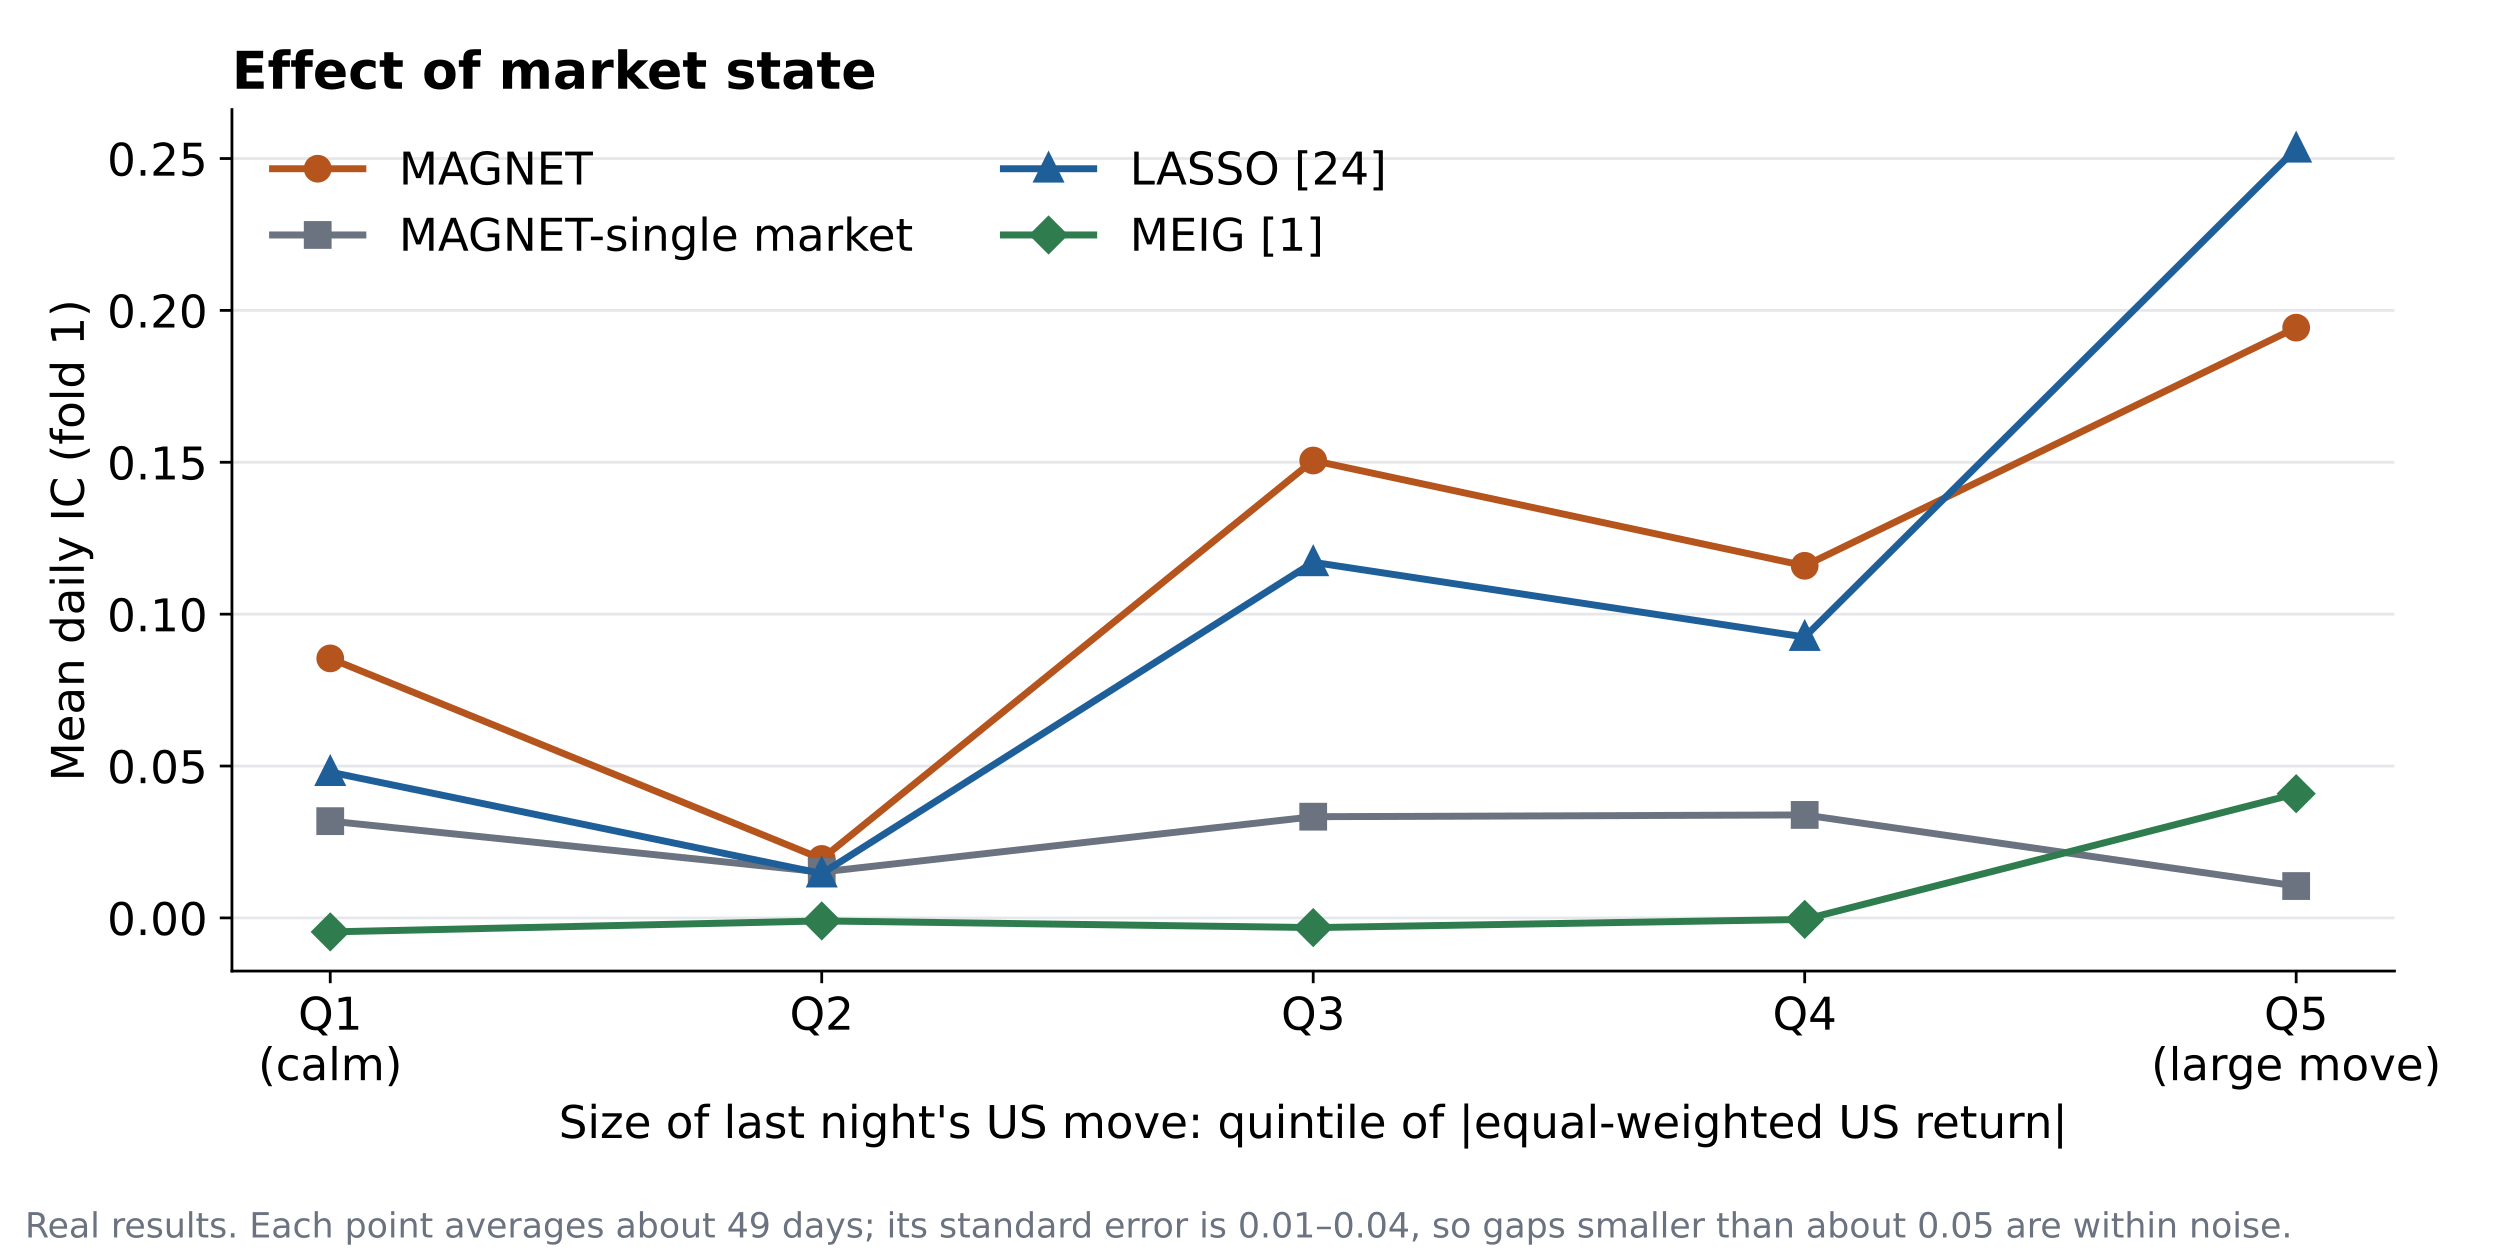
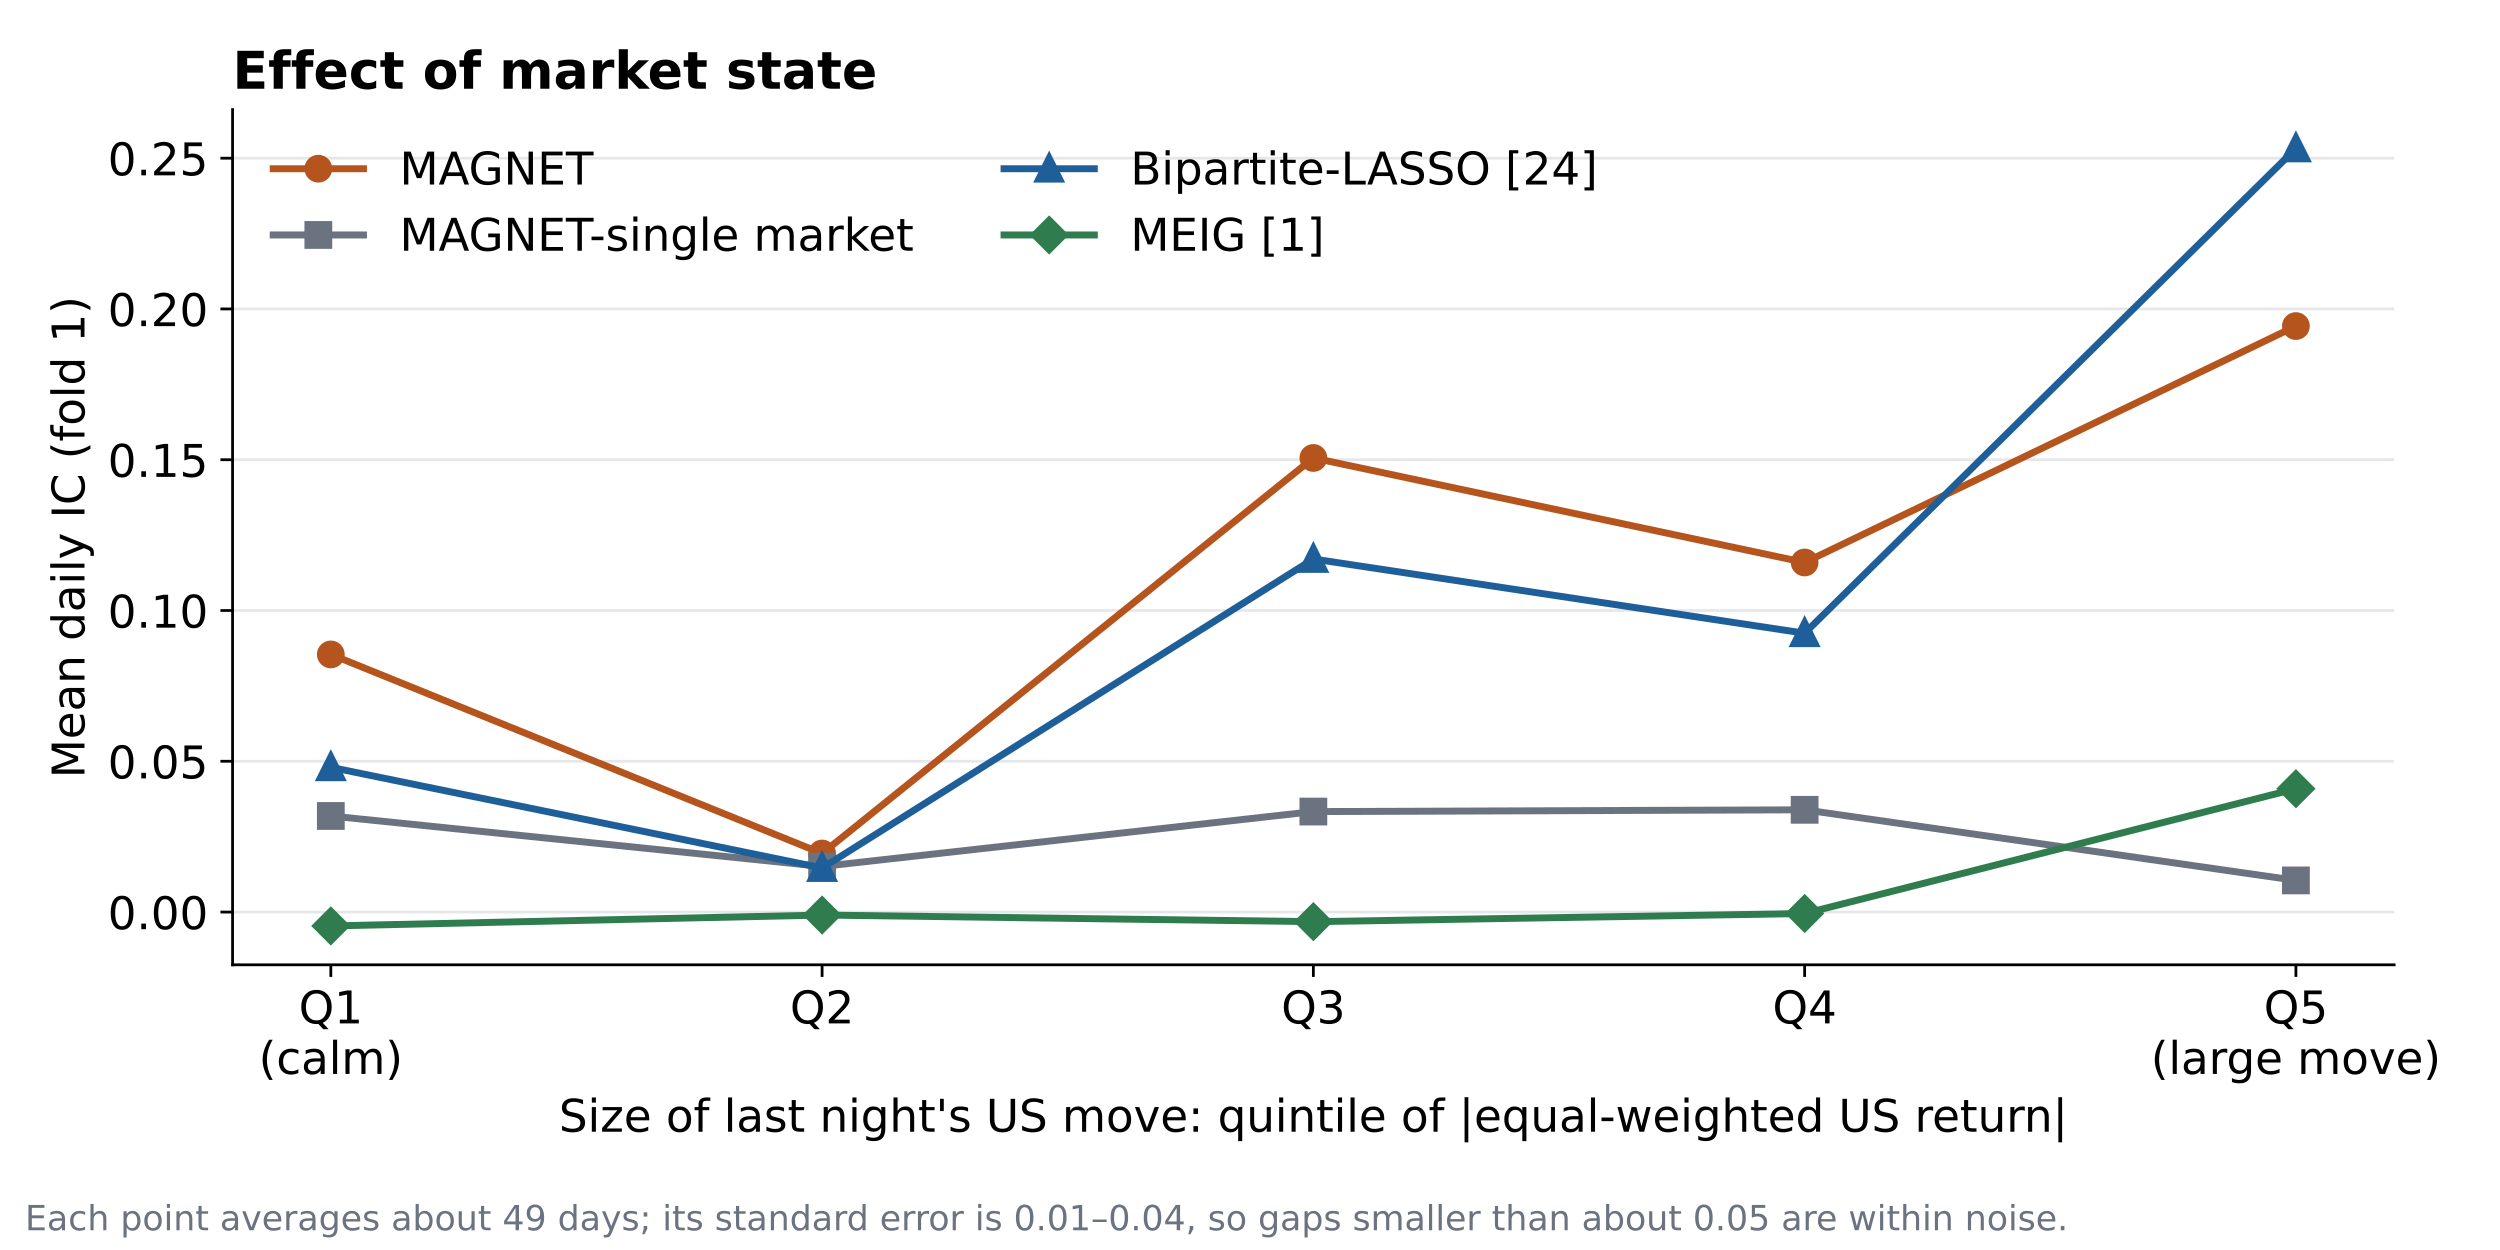
<svg xmlns="http://www.w3.org/2000/svg" xmlns:xlink="http://www.w3.org/1999/xlink" width="720pt" height="360pt" viewBox="0 0 720 360" version="1.1">
  <defs>
    <style type="text/css">*{stroke-linejoin: round; stroke-linecap: butt}</style>
  </defs>
  <g id="figure_1">
    <g id="patch_1">
      <path d="M 0 360  L 720 360  L 720 0  L 0 0  z " style="fill: #ffffff" />
    </g>
    <g id="axes_1">
      <g id="patch_2">
-         <path d="M 66.8 279.664  L 689.609 279.664  L 689.609 31.56  L 66.8 31.56  z " style="fill: #ffffff" />
+         <path d="M 66.98 277.864  L 689.519 277.864  L 689.519 31.56  L 66.98 31.56  z " style="fill: #ffffff" />
      </g>
      <g id="matplotlib.axis_1">
        <g id="xtick_1">
          <g id="line2d_1">
            <defs>
-               <path id="m5aac0a1160" d="M 0 0  L 0 3.5  " style="stroke: #000000; stroke-width: 0.8" />
+               <path id="m6ee8ff5f5d" d="M 0 0  L 0 3.5  " style="stroke: #000000; stroke-width: 0.8" />
            </defs>
            <g>
-               <use xlink:href="#m5aac0a1160" x="95.109" y="279.664" style="stroke: #000000; stroke-width: 0.8" />
+               <use xlink:href="#m6ee8ff5f5d" x="95.277" y="277.864" style="stroke: #000000; stroke-width: 0.8" />
            </g>
          </g>
          <g id="text_1">
-             <text style="font-size: 13px; font-family: 'DejaVu Sans'" transform="translate(85.85714 296.542)">Q1</text>
-             <text style="font-size: 13px; font-family: 'DejaVu Sans'" transform="translate(74.343 311.0991)">(calm)</text>
+             <text style="font-size: 13px; font-family: 'DejaVu Sans'" transform="translate(86.02487 294.742)">Q1</text>
+             <text style="font-size: 13px; font-family: 'DejaVu Sans'" transform="translate(74.51073 309.2991)">(calm)</text>
          </g>
        </g>
        <g id="xtick_2">
          <g id="line2d_2">
            <g>
-               <use xlink:href="#m5aac0a1160" x="236.657" y="279.664" style="stroke: #000000; stroke-width: 0.8" />
+               <use xlink:href="#m6ee8ff5f5d" x="236.763" y="277.864" style="stroke: #000000; stroke-width: 0.8" />
            </g>
          </g>
          <g id="text_2">
-             <text style="font-size: 13px; font-family: 'DejaVu Sans'; text-anchor: middle" x="236.657" y="296.542" transform="rotate(-0 236.6569 296.542)">Q2</text>
+             <text style="font-size: 13px; font-family: 'DejaVu Sans'; text-anchor: middle" x="236.763" y="294.742" transform="rotate(-0 236.7633 294.742)">Q2</text>
          </g>
        </g>
        <g id="xtick_3">
          <g id="line2d_3">
            <g>
-               <use xlink:href="#m5aac0a1160" x="378.204" y="279.664" style="stroke: #000000; stroke-width: 0.8" />
+               <use xlink:href="#m6ee8ff5f5d" x="378.249" y="277.864" style="stroke: #000000; stroke-width: 0.8" />
            </g>
          </g>
          <g id="text_3">
-             <text style="font-size: 13px; font-family: 'DejaVu Sans'; text-anchor: middle" x="378.204" y="296.542" transform="rotate(-0 378.2043 296.542)">Q3</text>
+             <text style="font-size: 13px; font-family: 'DejaVu Sans'; text-anchor: middle" x="378.249" y="294.742" transform="rotate(-0 378.2493 294.742)">Q3</text>
          </g>
        </g>
        <g id="xtick_4">
          <g id="line2d_4">
            <g>
-               <use xlink:href="#m5aac0a1160" x="519.752" y="279.664" style="stroke: #000000; stroke-width: 0.8" />
+               <use xlink:href="#m6ee8ff5f5d" x="519.735" y="277.864" style="stroke: #000000; stroke-width: 0.8" />
            </g>
          </g>
          <g id="text_4">
-             <text style="font-size: 13px; font-family: 'DejaVu Sans'; text-anchor: middle" x="519.752" y="296.542" transform="rotate(-0 519.7517 296.542)">Q4</text>
+             <text style="font-size: 13px; font-family: 'DejaVu Sans'; text-anchor: middle" x="519.735" y="294.742" transform="rotate(-0 519.7354 294.742)">Q4</text>
          </g>
        </g>
        <g id="xtick_5">
          <g id="line2d_5">
            <g>
-               <use xlink:href="#m5aac0a1160" x="661.299" y="279.664" style="stroke: #000000; stroke-width: 0.8" />
+               <use xlink:href="#m6ee8ff5f5d" x="661.221" y="277.864" style="stroke: #000000; stroke-width: 0.8" />
            </g>
          </g>
          <g id="text_5">
-             <text style="font-size: 13px; font-family: 'DejaVu Sans'" transform="translate(652.0468 296.542)">Q5</text>
-             <text style="font-size: 13px; font-family: 'DejaVu Sans'" transform="translate(619.5326 311.0991)">(large move)</text>
+             <text style="font-size: 13px; font-family: 'DejaVu Sans'" transform="translate(651.9691 294.742)">Q5</text>
+             <text style="font-size: 13px; font-family: 'DejaVu Sans'" transform="translate(619.4549 309.2991)">(large move)</text>
          </g>
        </g>
        <g id="text_6">
-           <text style="font-size: 13px; font-family: 'DejaVu Sans'; text-anchor: middle" x="378.204" y="327.738" transform="rotate(-0 378.2043 327.7376)">Size of last night's US move: quintile of |equal-weighted US return|</text>
+           <text style="font-size: 13px; font-family: 'DejaVu Sans'; text-anchor: middle" x="378.249" y="325.938" transform="rotate(-0 378.2493 325.9376)">Size of last night's US move: quintile of |equal-weighted US return|</text>
        </g>
      </g>
      <g id="matplotlib.axis_2">
        <g id="ytick_1">
          <g id="line2d_6">
-             <path d="M 66.8 264.357  L 689.609 264.357  " clip-path="url(#p07f0da45bc)" style="fill: none; stroke: #e5e7eb; stroke-width: 0.8; stroke-linecap: square" />
+             <path d="M 66.98 262.668  L 689.519 262.668  " clip-path="url(#p29a1bcfe1e)" style="fill: none; stroke: #e5e7eb; stroke-width: 0.8; stroke-linecap: square" />
          </g>
          <g id="line2d_7">
            <defs>
-               <path id="m9788f1ab45" d="M 0 0  L -3.5 0  " style="stroke: #000000; stroke-width: 0.8" />
+               <path id="mbe1c253404" d="M 0 0  L -3.5 0  " style="stroke: #000000; stroke-width: 0.8" />
            </defs>
            <g>
-               <use xlink:href="#m9788f1ab45" x="66.8" y="264.357" style="stroke: #000000; stroke-width: 0.8" />
+               <use xlink:href="#mbe1c253404" x="66.98" y="262.668" style="stroke: #000000; stroke-width: 0.8" />
            </g>
          </g>
          <g id="text_7">
-             <text style="font-size: 13px; font-family: 'DejaVu Sans'; text-anchor: end" x="59.8" y="269.296" transform="rotate(-0 59.8 269.2959)">0.00</text>
+             <text style="font-size: 13px; font-family: 'DejaVu Sans'; text-anchor: end" x="59.98" y="267.607" transform="rotate(-0 59.98 267.607)">0.00</text>
          </g>
        </g>
        <g id="ytick_2">
          <g id="line2d_8">
-             <path d="M 66.8 220.618  L 689.609 220.618  " clip-path="url(#p07f0da45bc)" style="fill: none; stroke: #e5e7eb; stroke-width: 0.8; stroke-linecap: square" />
+             <path d="M 66.98 219.246  L 689.519 219.246  " clip-path="url(#p29a1bcfe1e)" style="fill: none; stroke: #e5e7eb; stroke-width: 0.8; stroke-linecap: square" />
          </g>
          <g id="line2d_9">
            <g>
-               <use xlink:href="#m9788f1ab45" x="66.8" y="220.618" style="stroke: #000000; stroke-width: 0.8" />
+               <use xlink:href="#mbe1c253404" x="66.98" y="219.246" style="stroke: #000000; stroke-width: 0.8" />
            </g>
          </g>
          <g id="text_8">
-             <text style="font-size: 13px; font-family: 'DejaVu Sans'; text-anchor: end" x="59.8" y="225.557" transform="rotate(-0 59.8 225.5565)">0.05</text>
+             <text style="font-size: 13px; font-family: 'DejaVu Sans'; text-anchor: end" x="59.98" y="224.185" transform="rotate(-0 59.98 224.1849)">0.05</text>
          </g>
        </g>
        <g id="ytick_3">
          <g id="line2d_10">
-             <path d="M 66.8 176.878  L 689.609 176.878  " clip-path="url(#p07f0da45bc)" style="fill: none; stroke: #e5e7eb; stroke-width: 0.8; stroke-linecap: square" />
+             <path d="M 66.98 175.824  L 689.519 175.824  " clip-path="url(#p29a1bcfe1e)" style="fill: none; stroke: #e5e7eb; stroke-width: 0.8; stroke-linecap: square" />
          </g>
          <g id="line2d_11">
            <g>
-               <use xlink:href="#m9788f1ab45" x="66.8" y="176.878" style="stroke: #000000; stroke-width: 0.8" />
+               <use xlink:href="#mbe1c253404" x="66.98" y="175.824" style="stroke: #000000; stroke-width: 0.8" />
            </g>
          </g>
          <g id="text_9">
-             <text style="font-size: 13px; font-family: 'DejaVu Sans'; text-anchor: end" x="59.8" y="181.817" transform="rotate(-0 59.8 181.8171)">0.10</text>
+             <text style="font-size: 13px; font-family: 'DejaVu Sans'; text-anchor: end" x="59.98" y="180.763" transform="rotate(-0 59.98 180.7628)">0.10</text>
          </g>
        </g>
        <g id="ytick_4">
          <g id="line2d_12">
-             <path d="M 66.8 133.139  L 689.609 133.139  " clip-path="url(#p07f0da45bc)" style="fill: none; stroke: #e5e7eb; stroke-width: 0.8; stroke-linecap: square" />
+             <path d="M 66.98 132.402  L 689.519 132.402  " clip-path="url(#p29a1bcfe1e)" style="fill: none; stroke: #e5e7eb; stroke-width: 0.8; stroke-linecap: square" />
          </g>
          <g id="line2d_13">
            <g>
-               <use xlink:href="#m9788f1ab45" x="66.8" y="133.139" style="stroke: #000000; stroke-width: 0.8" />
+               <use xlink:href="#mbe1c253404" x="66.98" y="132.402" style="stroke: #000000; stroke-width: 0.8" />
            </g>
          </g>
          <g id="text_10">
-             <text style="font-size: 13px; font-family: 'DejaVu Sans'; text-anchor: end" x="59.8" y="138.078" transform="rotate(-0 59.8 138.0777)">0.15</text>
+             <text style="font-size: 13px; font-family: 'DejaVu Sans'; text-anchor: end" x="59.98" y="137.341" transform="rotate(-0 59.98 137.3408)">0.15</text>
          </g>
        </g>
        <g id="ytick_5">
          <g id="line2d_14">
-             <path d="M 66.8 89.399  L 689.609 89.399  " clip-path="url(#p07f0da45bc)" style="fill: none; stroke: #e5e7eb; stroke-width: 0.8; stroke-linecap: square" />
+             <path d="M 66.98 88.98  L 689.519 88.98  " clip-path="url(#p29a1bcfe1e)" style="fill: none; stroke: #e5e7eb; stroke-width: 0.8; stroke-linecap: square" />
          </g>
          <g id="line2d_15">
            <g>
-               <use xlink:href="#m9788f1ab45" x="66.8" y="89.399" style="stroke: #000000; stroke-width: 0.8" />
+               <use xlink:href="#mbe1c253404" x="66.98" y="88.98" style="stroke: #000000; stroke-width: 0.8" />
            </g>
          </g>
          <g id="text_11">
-             <text style="font-size: 13px; font-family: 'DejaVu Sans'; text-anchor: end" x="59.8" y="94.338" transform="rotate(-0 59.8 94.33831)">0.20</text>
+             <text style="font-size: 13px; font-family: 'DejaVu Sans'; text-anchor: end" x="59.98" y="93.919" transform="rotate(-0 59.98 93.91869)">0.20</text>
          </g>
        </g>
        <g id="ytick_6">
          <g id="line2d_16">
-             <path d="M 66.8 45.66  L 689.609 45.66  " clip-path="url(#p07f0da45bc)" style="fill: none; stroke: #e5e7eb; stroke-width: 0.8; stroke-linecap: square" />
+             <path d="M 66.98 45.558  L 689.519 45.558  " clip-path="url(#p29a1bcfe1e)" style="fill: none; stroke: #e5e7eb; stroke-width: 0.8; stroke-linecap: square" />
          </g>
          <g id="line2d_17">
            <g>
-               <use xlink:href="#m9788f1ab45" x="66.8" y="45.66" style="stroke: #000000; stroke-width: 0.8" />
+               <use xlink:href="#mbe1c253404" x="66.98" y="45.558" style="stroke: #000000; stroke-width: 0.8" />
            </g>
          </g>
          <g id="text_12">
-             <text style="font-size: 13px; font-family: 'DejaVu Sans'; text-anchor: end" x="59.8" y="50.599" transform="rotate(-0 59.8 50.59892)">0.25</text>
+             <text style="font-size: 13px; font-family: 'DejaVu Sans'; text-anchor: end" x="59.98" y="50.497" transform="rotate(-0 59.98 50.49662)">0.25</text>
          </g>
        </g>
        <g id="text_13">
-           <text style="font-size: 13px; font-family: 'DejaVu Sans'; text-anchor: middle" x="24.151" y="155.612" transform="rotate(-90 24.15109 155.612)">Mean daily IC (fold 1)</text>
+           <text style="font-size: 13px; font-family: 'DejaVu Sans'; text-anchor: middle" x="24.331" y="154.712" transform="rotate(-90 24.33109 154.712)">Mean daily IC (fold 1)</text>
        </g>
      </g>
      <g id="line2d_18">
-         <path d="M 95.109 189.623  L 236.657 247.372  L 378.204 132.627  L 519.752 162.948  L 661.299 94.362  " clip-path="url(#p07f0da45bc)" style="fill: none; stroke: #b5541c; stroke-width: 2; stroke-linecap: square" />
-         <defs>
-           <path id="m0e4fc173b3" d="M 0 3  C 0.796 3 1.559 2.684 2.121 2.121  C 2.684 1.559 3 0.796 3 0  C 3 -0.796 2.684 -1.559 2.121 -2.121  C 1.559 -2.684 0.796 -3 0 -3  C -0.796 -3 -1.559 -2.684 -2.121 -2.121  C -2.684 -1.559 -3 -0.796 -3 0  C -3 0.796 -2.684 1.559 -2.121 2.121  C -1.559 2.684 -0.796 3 0 3  z " style="stroke: #b5541c; stroke-width: 2" />
-         </defs>
-         <g clip-path="url(#p07f0da45bc)">
-           <use xlink:href="#m0e4fc173b3" x="95.109" y="189.623" style="fill: #b5541c; stroke: #b5541c; stroke-width: 2" />
-           <use xlink:href="#m0e4fc173b3" x="236.657" y="247.372" style="fill: #b5541c; stroke: #b5541c; stroke-width: 2" />
-           <use xlink:href="#m0e4fc173b3" x="378.204" y="132.627" style="fill: #b5541c; stroke: #b5541c; stroke-width: 2" />
-           <use xlink:href="#m0e4fc173b3" x="519.752" y="162.948" style="fill: #b5541c; stroke: #b5541c; stroke-width: 2" />
-           <use xlink:href="#m0e4fc173b3" x="661.299" y="94.362" style="fill: #b5541c; stroke: #b5541c; stroke-width: 2" />
+         <path d="M 95.277 188.476  L 236.763 245.806  L 378.249 131.894  L 519.735 161.995  L 661.221 93.906  " clip-path="url(#p29a1bcfe1e)" style="fill: none; stroke: #b5541c; stroke-width: 2; stroke-linecap: square" />
+         <defs>
+           <path id="m29307a3eb6" d="M 0 3  C 0.796 3 1.559 2.684 2.121 2.121  C 2.684 1.559 3 0.796 3 0  C 3 -0.796 2.684 -1.559 2.121 -2.121  C 1.559 -2.684 0.796 -3 0 -3  C -0.796 -3 -1.559 -2.684 -2.121 -2.121  C -2.684 -1.559 -3 -0.796 -3 0  C -3 0.796 -2.684 1.559 -2.121 2.121  C -1.559 2.684 -0.796 3 0 3  z " style="stroke: #b5541c; stroke-width: 2" />
+         </defs>
+         <g clip-path="url(#p29a1bcfe1e)">
+           <use xlink:href="#m29307a3eb6" x="95.277" y="188.476" style="fill: #b5541c; stroke: #b5541c; stroke-width: 2" />
+           <use xlink:href="#m29307a3eb6" x="236.763" y="245.806" style="fill: #b5541c; stroke: #b5541c; stroke-width: 2" />
+           <use xlink:href="#m29307a3eb6" x="378.249" y="131.894" style="fill: #b5541c; stroke: #b5541c; stroke-width: 2" />
+           <use xlink:href="#m29307a3eb6" x="519.735" y="161.995" style="fill: #b5541c; stroke: #b5541c; stroke-width: 2" />
+           <use xlink:href="#m29307a3eb6" x="661.221" y="93.906" style="fill: #b5541c; stroke: #b5541c; stroke-width: 2" />
        </g>
      </g>
      <g id="line2d_19">
-         <path d="M 95.109 236.49  L 236.657 251.134  L 378.204 235.209  L 519.752 234.7  L 661.299 255.181  " clip-path="url(#p07f0da45bc)" style="fill: none; stroke: #6b7280; stroke-width: 2; stroke-linecap: square" />
-         <defs>
-           <path id="m4fab4f0914" d="M -3 3  L 3 3  L 3 -3  L -3 -3  z " style="stroke: #6b7280; stroke-width: 2; stroke-linejoin: miter" />
-         </defs>
-         <g clip-path="url(#p07f0da45bc)">
-           <use xlink:href="#m4fab4f0914" x="95.109" y="236.49" style="fill: #6b7280; stroke: #6b7280; stroke-width: 2; stroke-linejoin: miter" />
-           <use xlink:href="#m4fab4f0914" x="236.657" y="251.134" style="fill: #6b7280; stroke: #6b7280; stroke-width: 2; stroke-linejoin: miter" />
-           <use xlink:href="#m4fab4f0914" x="378.204" y="235.209" style="fill: #6b7280; stroke: #6b7280; stroke-width: 2; stroke-linejoin: miter" />
-           <use xlink:href="#m4fab4f0914" x="519.752" y="234.7" style="fill: #6b7280; stroke: #6b7280; stroke-width: 2; stroke-linejoin: miter" />
-           <use xlink:href="#m4fab4f0914" x="661.299" y="255.181" style="fill: #6b7280; stroke: #6b7280; stroke-width: 2; stroke-linejoin: miter" />
+         <path d="M 95.277 235.003  L 236.763 249.541  L 378.249 233.731  L 519.735 233.226  L 661.221 253.559  " clip-path="url(#p29a1bcfe1e)" style="fill: none; stroke: #6b7280; stroke-width: 2; stroke-linecap: square" />
+         <defs>
+           <path id="m7db9afa53c" d="M -3 3  L 3 3  L 3 -3  L -3 -3  z " style="stroke: #6b7280; stroke-width: 2; stroke-linejoin: miter" />
+         </defs>
+         <g clip-path="url(#p29a1bcfe1e)">
+           <use xlink:href="#m7db9afa53c" x="95.277" y="235.003" style="fill: #6b7280; stroke: #6b7280; stroke-width: 2; stroke-linejoin: miter" />
+           <use xlink:href="#m7db9afa53c" x="236.763" y="249.541" style="fill: #6b7280; stroke: #6b7280; stroke-width: 2; stroke-linejoin: miter" />
+           <use xlink:href="#m7db9afa53c" x="378.249" y="233.731" style="fill: #6b7280; stroke: #6b7280; stroke-width: 2; stroke-linejoin: miter" />
+           <use xlink:href="#m7db9afa53c" x="519.735" y="233.226" style="fill: #6b7280; stroke: #6b7280; stroke-width: 2; stroke-linejoin: miter" />
+           <use xlink:href="#m7db9afa53c" x="661.221" y="253.559" style="fill: #6b7280; stroke: #6b7280; stroke-width: 2; stroke-linejoin: miter" />
        </g>
      </g>
      <g id="line2d_20">
-         <path d="M 95.109 222.374  L 236.657 251.588  L 378.204 161.94  L 519.752 183.474  L 661.299 42.837  " clip-path="url(#p07f0da45bc)" style="fill: none; stroke: #1f5f99; stroke-width: 2; stroke-linecap: square" />
-         <defs>
-           <path id="md84ce3a8a8" d="M 0 -3  L -3 3  L 3 3  z " style="stroke: #1f5f99; stroke-width: 2; stroke-linejoin: miter" />
-         </defs>
-         <g clip-path="url(#p07f0da45bc)">
-           <use xlink:href="#md84ce3a8a8" x="95.109" y="222.374" style="fill: #1f5f99; stroke: #1f5f99; stroke-width: 2; stroke-linejoin: miter" />
-           <use xlink:href="#md84ce3a8a8" x="236.657" y="251.588" style="fill: #1f5f99; stroke: #1f5f99; stroke-width: 2; stroke-linejoin: miter" />
-           <use xlink:href="#md84ce3a8a8" x="378.204" y="161.94" style="fill: #1f5f99; stroke: #1f5f99; stroke-width: 2; stroke-linejoin: miter" />
-           <use xlink:href="#md84ce3a8a8" x="519.752" y="183.474" style="fill: #1f5f99; stroke: #1f5f99; stroke-width: 2; stroke-linejoin: miter" />
-           <use xlink:href="#md84ce3a8a8" x="661.299" y="42.837" style="fill: #1f5f99; stroke: #1f5f99; stroke-width: 2; stroke-linejoin: miter" />
+         <path d="M 95.277 220.99  L 236.763 249.992  L 378.249 160.994  L 519.735 182.372  L 661.221 42.756  " clip-path="url(#p29a1bcfe1e)" style="fill: none; stroke: #1f5f99; stroke-width: 2; stroke-linecap: square" />
+         <defs>
+           <path id="m99e13fa430" d="M 0 -3  L -3 3  L 3 3  z " style="stroke: #1f5f99; stroke-width: 2; stroke-linejoin: miter" />
+         </defs>
+         <g clip-path="url(#p29a1bcfe1e)">
+           <use xlink:href="#m99e13fa430" x="95.277" y="220.99" style="fill: #1f5f99; stroke: #1f5f99; stroke-width: 2; stroke-linejoin: miter" />
+           <use xlink:href="#m99e13fa430" x="236.763" y="249.992" style="fill: #1f5f99; stroke: #1f5f99; stroke-width: 2; stroke-linejoin: miter" />
+           <use xlink:href="#m99e13fa430" x="378.249" y="160.994" style="fill: #1f5f99; stroke: #1f5f99; stroke-width: 2; stroke-linejoin: miter" />
+           <use xlink:href="#m99e13fa430" x="519.735" y="182.372" style="fill: #1f5f99; stroke: #1f5f99; stroke-width: 2; stroke-linejoin: miter" />
+           <use xlink:href="#m99e13fa430" x="661.221" y="42.756" style="fill: #1f5f99; stroke: #1f5f99; stroke-width: 2; stroke-linejoin: miter" />
        </g>
      </g>
      <g id="line2d_21">
-         <path d="M 95.109 268.387  L 236.657 265.227  L 378.204 267.149  L 519.752 264.783  L 661.299 228.583  " clip-path="url(#p07f0da45bc)" style="fill: none; stroke: #2f7d4f; stroke-width: 2; stroke-linecap: square" />
-         <defs>
-           <path id="m36960bf071" d="M -0 4.243  L 4.243 0  L 0 -4.243  L -4.243 -0  z " style="stroke: #2f7d4f; stroke-width: 2; stroke-linejoin: miter" />
-         </defs>
-         <g clip-path="url(#p07f0da45bc)">
-           <use xlink:href="#m36960bf071" x="95.109" y="268.387" style="fill: #2f7d4f; stroke: #2f7d4f; stroke-width: 2; stroke-linejoin: miter" />
-           <use xlink:href="#m36960bf071" x="236.657" y="265.227" style="fill: #2f7d4f; stroke: #2f7d4f; stroke-width: 2; stroke-linejoin: miter" />
-           <use xlink:href="#m36960bf071" x="378.204" y="267.149" style="fill: #2f7d4f; stroke: #2f7d4f; stroke-width: 2; stroke-linejoin: miter" />
-           <use xlink:href="#m36960bf071" x="519.752" y="264.783" style="fill: #2f7d4f; stroke: #2f7d4f; stroke-width: 2; stroke-linejoin: miter" />
-           <use xlink:href="#m36960bf071" x="661.299" y="228.583" style="fill: #2f7d4f; stroke: #2f7d4f; stroke-width: 2; stroke-linejoin: miter" />
+         <path d="M 95.277 266.668  L 236.763 263.532  L 378.249 265.44  L 519.735 263.091  L 661.221 227.153  " clip-path="url(#p29a1bcfe1e)" style="fill: none; stroke: #2f7d4f; stroke-width: 2; stroke-linecap: square" />
+         <defs>
+           <path id="m8c979dd227" d="M -0 4.243  L 4.243 0  L 0 -4.243  L -4.243 -0  z " style="stroke: #2f7d4f; stroke-width: 2; stroke-linejoin: miter" />
+         </defs>
+         <g clip-path="url(#p29a1bcfe1e)">
+           <use xlink:href="#m8c979dd227" x="95.277" y="266.668" style="fill: #2f7d4f; stroke: #2f7d4f; stroke-width: 2; stroke-linejoin: miter" />
+           <use xlink:href="#m8c979dd227" x="236.763" y="263.532" style="fill: #2f7d4f; stroke: #2f7d4f; stroke-width: 2; stroke-linejoin: miter" />
+           <use xlink:href="#m8c979dd227" x="378.249" y="265.44" style="fill: #2f7d4f; stroke: #2f7d4f; stroke-width: 2; stroke-linejoin: miter" />
+           <use xlink:href="#m8c979dd227" x="519.735" y="263.091" style="fill: #2f7d4f; stroke: #2f7d4f; stroke-width: 2; stroke-linejoin: miter" />
+           <use xlink:href="#m8c979dd227" x="661.221" y="227.153" style="fill: #2f7d4f; stroke: #2f7d4f; stroke-width: 2; stroke-linejoin: miter" />
        </g>
      </g>
      <g id="patch_3">
-         <path d="M 66.8 279.664  L 66.8 31.56  " style="fill: none; stroke: #000000; stroke-width: 0.8; stroke-linejoin: miter; stroke-linecap: square" />
+         <path d="M 66.98 277.864  L 66.98 31.56  " style="fill: none; stroke: #000000; stroke-width: 0.8; stroke-linejoin: miter; stroke-linecap: square" />
      </g>
      <g id="patch_4">
-         <path d="M 66.8 279.664  L 689.609 279.664  " style="fill: none; stroke: #000000; stroke-width: 0.8; stroke-linejoin: miter; stroke-linecap: square" />
+         <path d="M 66.98 277.864  L 689.519 277.864  " style="fill: none; stroke: #000000; stroke-width: 0.8; stroke-linejoin: miter; stroke-linecap: square" />
      </g>
      <g id="text_14">
-         <text style="font-weight: 700; font-size: 15px; font-family: 'DejaVu Sans'; text-anchor: start" x="66.8" y="25.56" transform="rotate(-0 66.8 25.56)">Effect of market state</text>
+         <text style="font-weight: 700; font-size: 15px; font-family: 'DejaVu Sans'; text-anchor: start" x="66.98" y="25.56" transform="rotate(-0 66.98 25.56)">Effect of market state</text>
      </g>
      <g id="legend_1">
        <g id="line2d_22">
-           <path d="M 78.5 48.588  L 91.5 48.588  L 104.5 48.588  " style="fill: none; stroke: #b5541c; stroke-width: 2; stroke-linecap: square" />
-           <g>
-             <use xlink:href="#m0e4fc173b3" x="91.5" y="48.588" style="fill: #b5541c; stroke: #b5541c; stroke-width: 2" />
+           <path d="M 78.68 48.588  L 91.68 48.588  L 104.68 48.588  " style="fill: none; stroke: #b5541c; stroke-width: 2; stroke-linecap: square" />
+           <g>
+             <use xlink:href="#m29307a3eb6" x="91.68" y="48.588" style="fill: #b5541c; stroke: #b5541c; stroke-width: 2" />
          </g>
        </g>
        <g id="text_15">
-           <text style="font-size: 13px; font-family: 'DejaVu Sans'; text-anchor: start" x="114.9" y="53.138" transform="rotate(-0 114.9 53.13797)">MAGNET</text>
+           <text style="font-size: 13px; font-family: 'DejaVu Sans'; text-anchor: start" x="115.08" y="53.138" transform="rotate(-0 115.08 53.13797)">MAGNET</text>
        </g>
        <g id="line2d_23">
-           <path d="M 78.5 67.67  L 91.5 67.67  L 104.5 67.67  " style="fill: none; stroke: #6b7280; stroke-width: 2; stroke-linecap: square" />
-           <g>
-             <use xlink:href="#m4fab4f0914" x="91.5" y="67.67" style="fill: #6b7280; stroke: #6b7280; stroke-width: 2; stroke-linejoin: miter" />
+           <path d="M 78.68 67.67  L 91.68 67.67  L 104.68 67.67  " style="fill: none; stroke: #6b7280; stroke-width: 2; stroke-linecap: square" />
+           <g>
+             <use xlink:href="#m7db9afa53c" x="91.68" y="67.67" style="fill: #6b7280; stroke: #6b7280; stroke-width: 2; stroke-linejoin: miter" />
          </g>
        </g>
        <g id="text_16">
-           <text style="font-size: 13px; font-family: 'DejaVu Sans'; text-anchor: start" x="114.9" y="72.22" transform="rotate(-0 114.9 72.21953)">MAGNET-single market</text>
+           <text style="font-size: 13px; font-family: 'DejaVu Sans'; text-anchor: start" x="115.08" y="72.22" transform="rotate(-0 115.08 72.21953)">MAGNET-single market</text>
        </g>
        <g id="line2d_24">
-           <path d="M 288.982 48.588  L 301.982 48.588  L 314.982 48.588  " style="fill: none; stroke: #1f5f99; stroke-width: 2; stroke-linecap: square" />
-           <g>
-             <use xlink:href="#md84ce3a8a8" x="301.982" y="48.588" style="fill: #1f5f99; stroke: #1f5f99; stroke-width: 2; stroke-linejoin: miter" />
+           <path d="M 289.162 48.588  L 302.162 48.588  L 315.162 48.588  " style="fill: none; stroke: #1f5f99; stroke-width: 2; stroke-linecap: square" />
+           <g>
+             <use xlink:href="#m99e13fa430" x="302.162" y="48.588" style="fill: #1f5f99; stroke: #1f5f99; stroke-width: 2; stroke-linejoin: miter" />
          </g>
        </g>
        <g id="text_17">
-           <text style="font-size: 13px; font-family: 'DejaVu Sans'; text-anchor: start" x="325.382" y="53.138" transform="rotate(-0 325.3822 53.13797)">LASSO [24]</text>
+           <text style="font-size: 13px; font-family: 'DejaVu Sans'; text-anchor: start" x="325.562" y="53.138" transform="rotate(-0 325.5622 53.13797)">Bipartite-LASSO [24]</text>
        </g>
        <g id="line2d_25">
-           <path d="M 288.982 67.67  L 301.982 67.67  L 314.982 67.67  " style="fill: none; stroke: #2f7d4f; stroke-width: 2; stroke-linecap: square" />
-           <g>
-             <use xlink:href="#m36960bf071" x="301.982" y="67.67" style="fill: #2f7d4f; stroke: #2f7d4f; stroke-width: 2; stroke-linejoin: miter" />
+           <path d="M 289.162 67.67  L 302.162 67.67  L 315.162 67.67  " style="fill: none; stroke: #2f7d4f; stroke-width: 2; stroke-linecap: square" />
+           <g>
+             <use xlink:href="#m8c979dd227" x="302.162" y="67.67" style="fill: #2f7d4f; stroke: #2f7d4f; stroke-width: 2; stroke-linejoin: miter" />
          </g>
        </g>
        <g id="text_18">
-           <text style="font-size: 13px; font-family: 'DejaVu Sans'; text-anchor: start" x="325.382" y="72.22" transform="rotate(-0 325.3822 72.21953)">MEIG [1]</text>
+           <text style="font-size: 13px; font-family: 'DejaVu Sans'; text-anchor: start" x="325.562" y="72.22" transform="rotate(-0 325.5622 72.21953)">MEIG [1]</text>
        </g>
      </g>
    </g>
    <g id="text_19">
-       <text style="font-size: 10px; font-family: 'DejaVu Sans'; text-anchor: start; fill: #6b7280" x="7.2" y="356.4" transform="rotate(-0 7.2 356.4)">Real results. Each point averages about 49 days; its standard error is 0.01–0.04, so gaps smaller than about 0.05 are within noise.</text>
+       <text style="font-size: 10px; font-family: 'DejaVu Sans'; text-anchor: start; fill: #6b7280" x="7.2" y="354.32" transform="rotate(-0 7.2 354.3203)">Each point averages about 49 days; its standard error is 0.01–0.04, so gaps smaller than about 0.05 are within noise.</text>
    </g>
  </g>
  <defs>
-     <clipPath id="p07f0da45bc">
-       <rect x="66.8" y="31.56" width="622.809" height="248.104" />
+     <clipPath id="p29a1bcfe1e">
+       <rect x="66.98" y="31.56" width="622.539" height="246.304" />
    </clipPath>
  </defs>
</svg>
